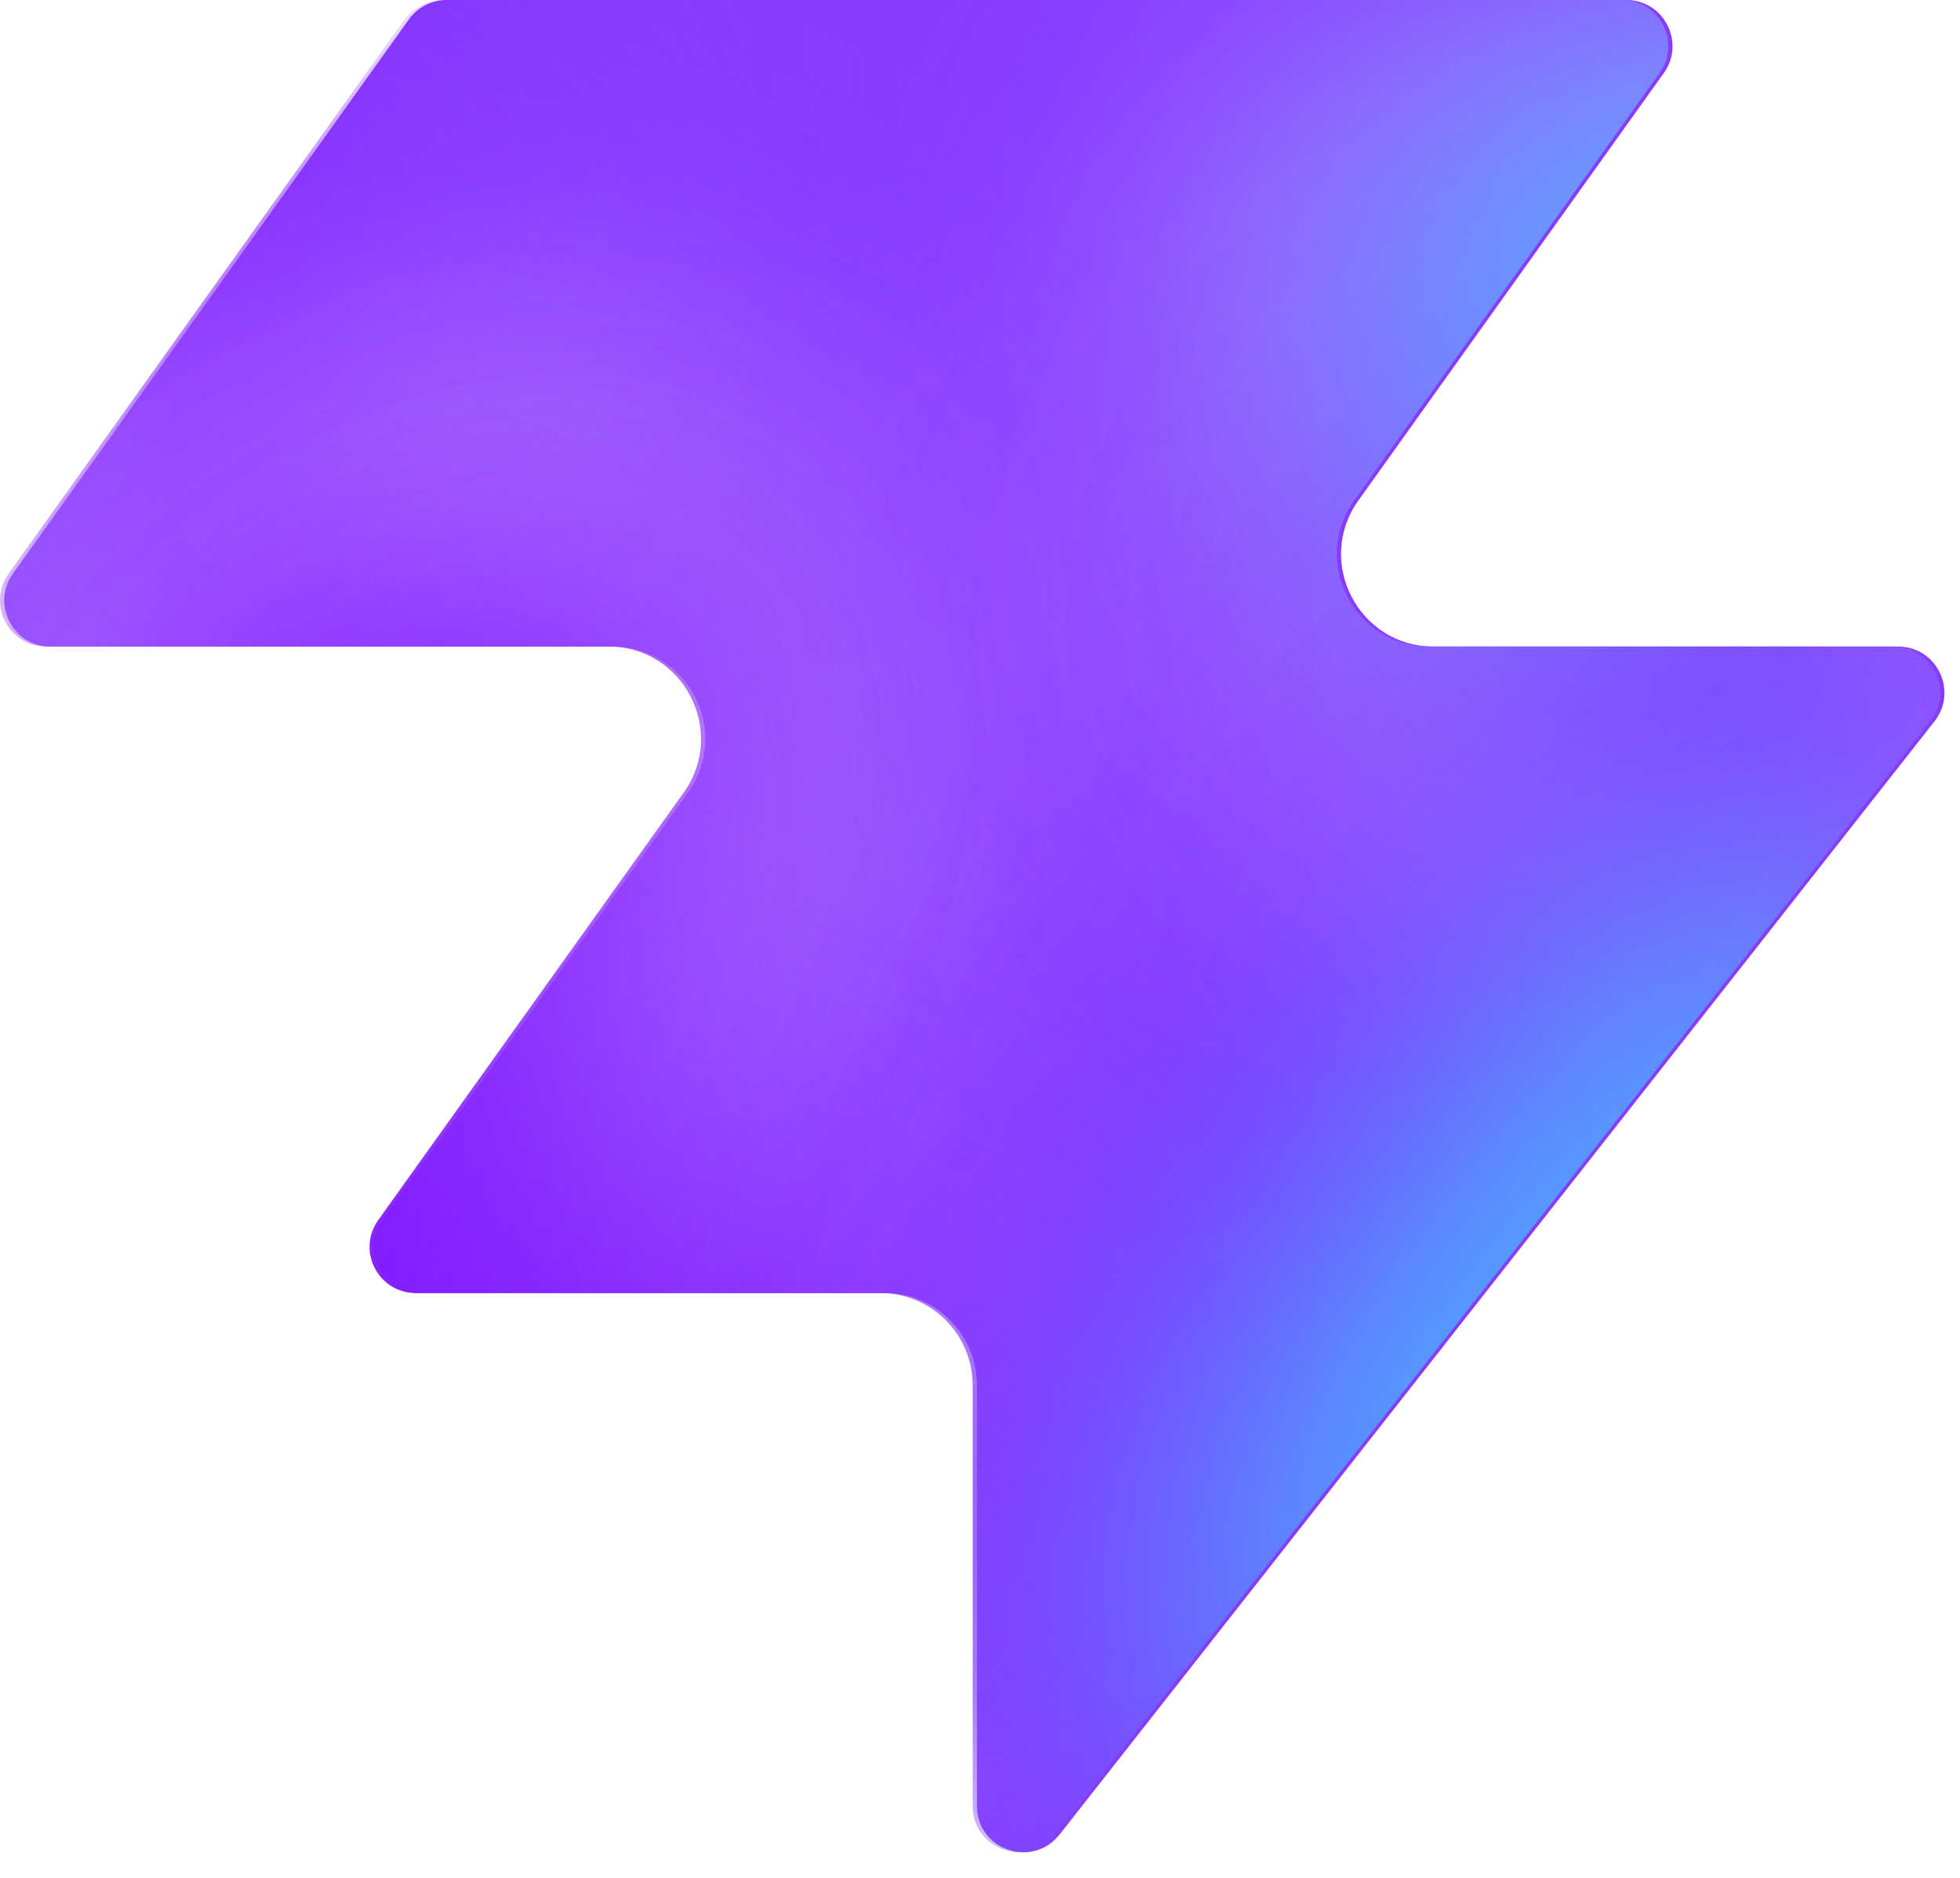
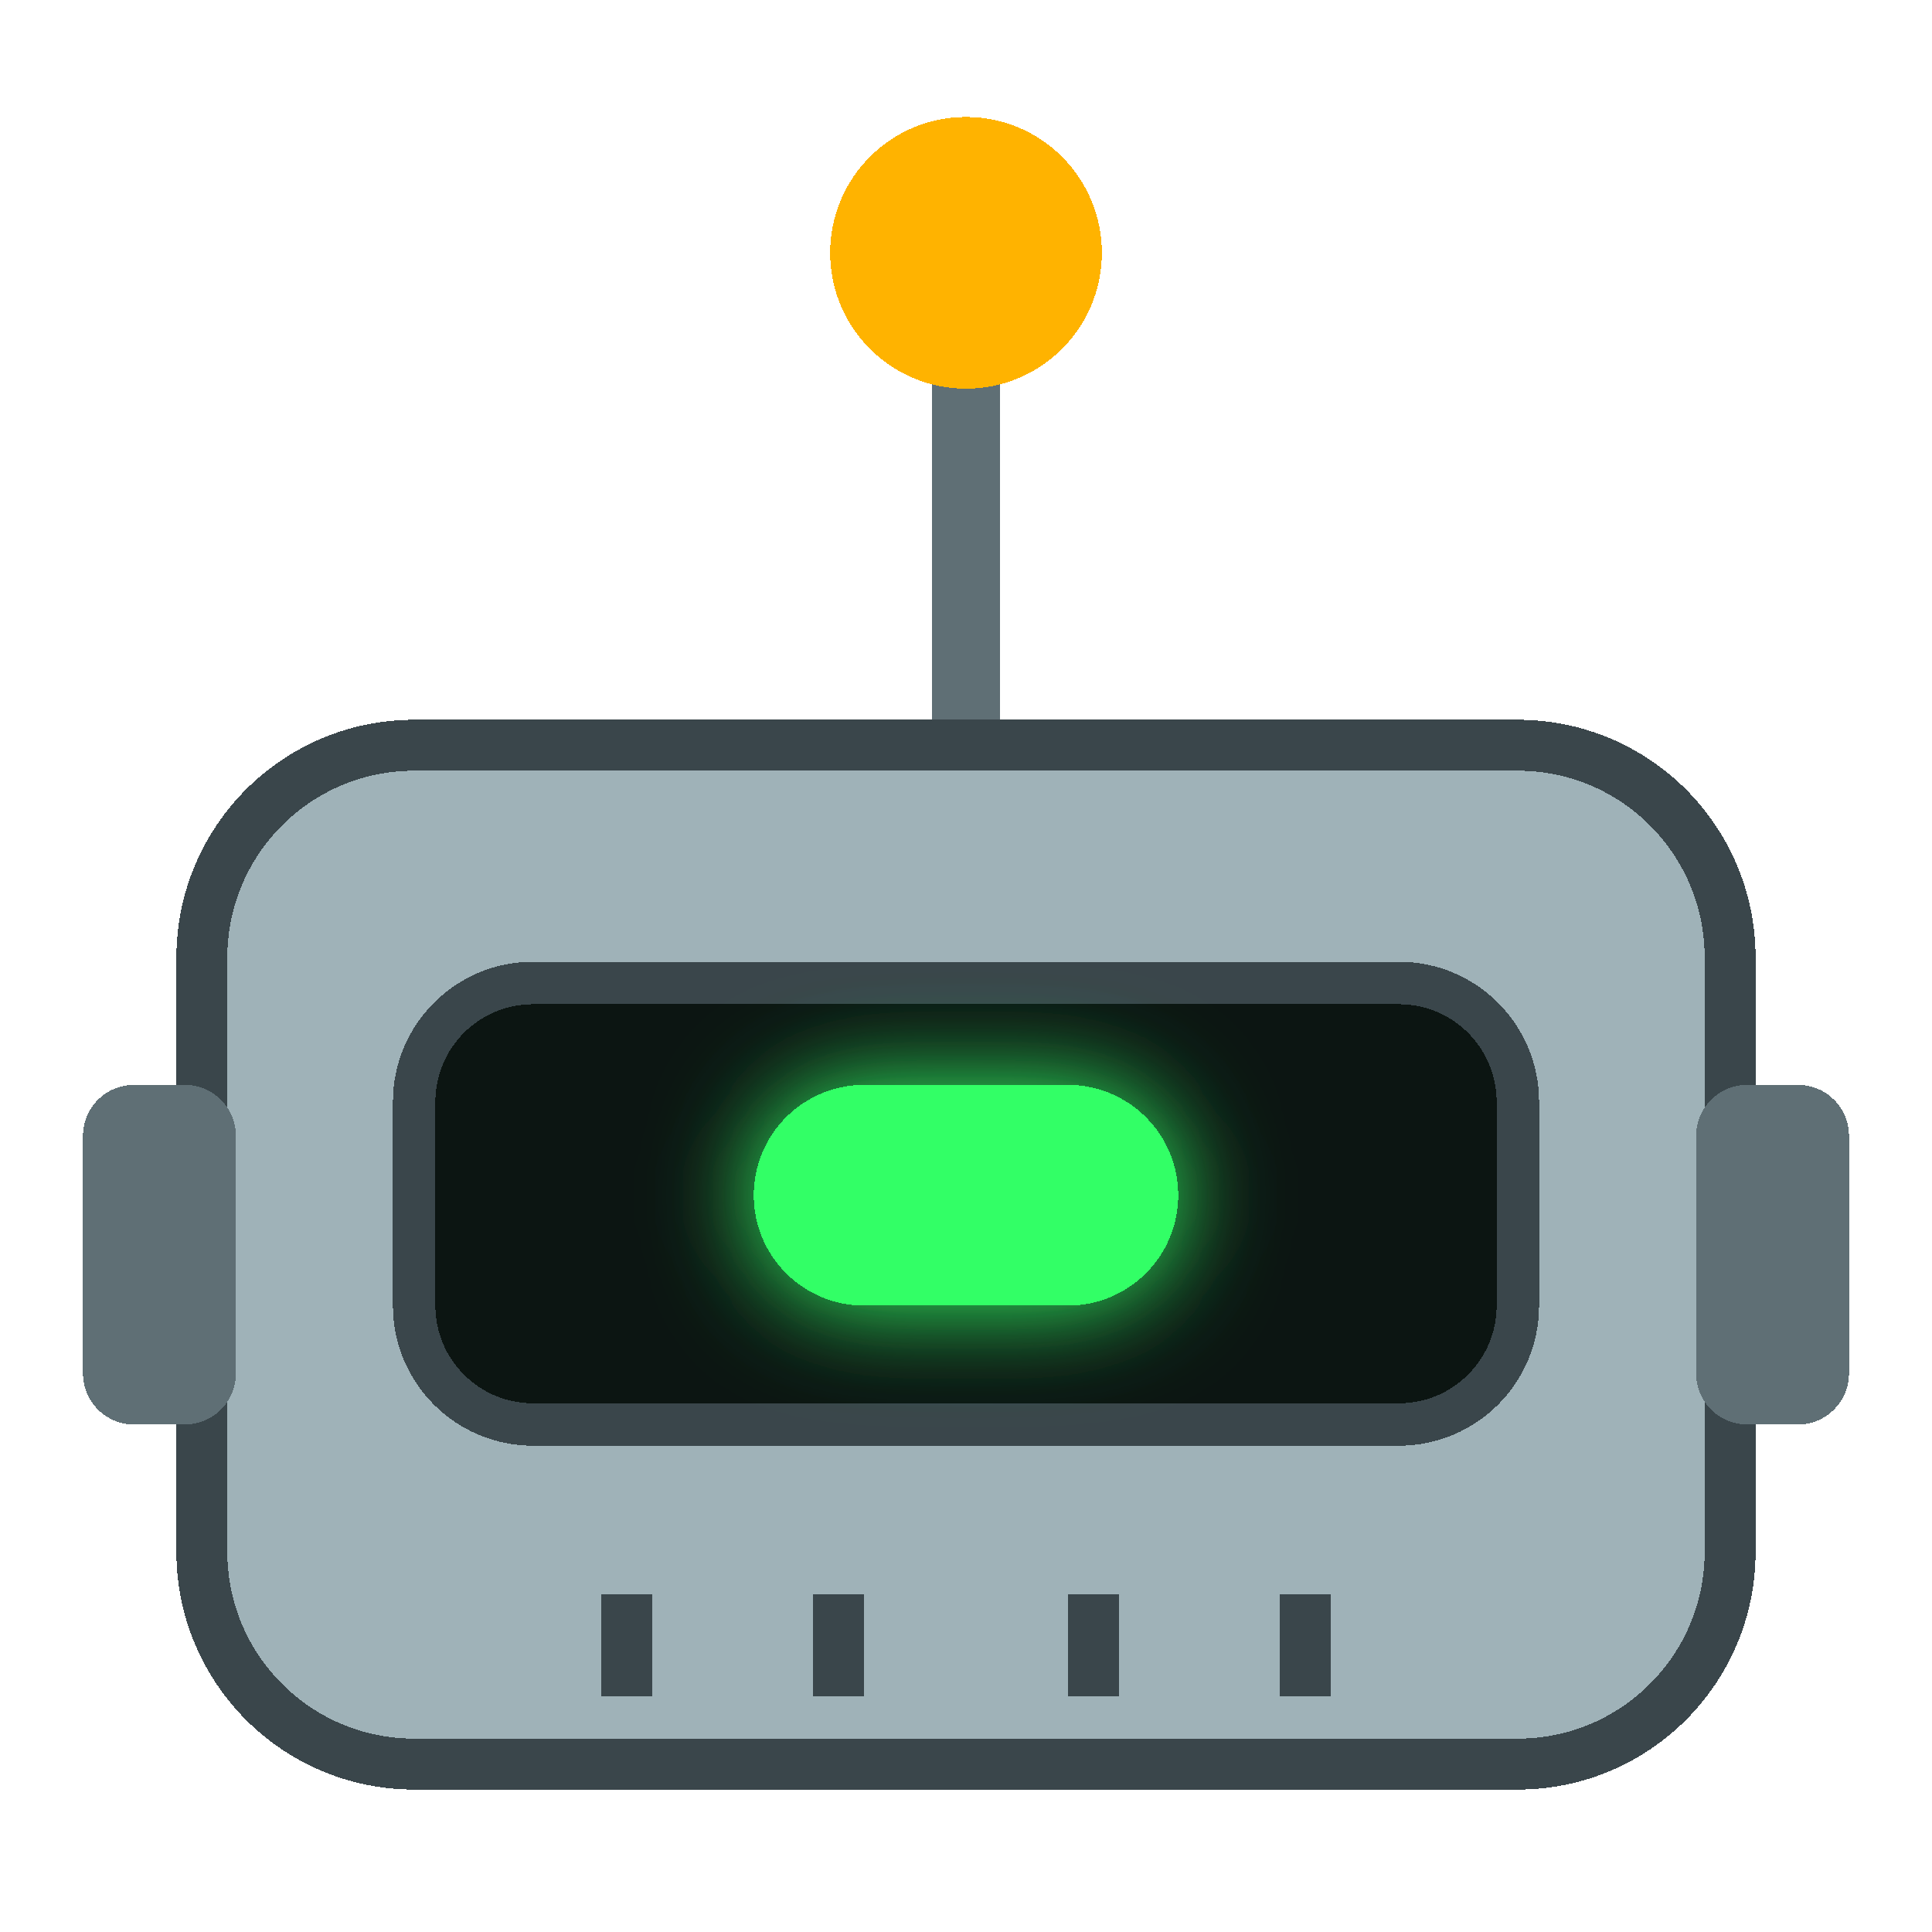
- <svg xmlns="http://www.w3.org/2000/svg" width="48" height="46" fill="none" viewBox="0 0 48 46">
-   <path fill="#863bff" d="M25.946 44.938c-.664.845-2.021.375-2.021-.698V33.937a2.26 2.26 0 0 0-2.262-2.262H10.287c-.92 0-1.456-1.04-.92-1.788l7.48-10.471c1.07-1.497 0-3.578-1.842-3.578H1.237c-.92 0-1.456-1.04-.92-1.788L10.013.474c.214-.297.556-.474.92-.474h28.894c.92 0 1.456 1.04.92 1.788l-7.48 10.471c-1.07 1.498 0 3.579 1.842 3.579h11.377c.943 0 1.473 1.088.89 1.83L25.947 44.94z" style="fill:#863bff;fill:color(display-p3 .525 .23 1);fill-opacity:1" />
-   <mask id="a" width="48" height="46" x="0" y="0" maskUnits="userSpaceOnUse" style="mask-type:alpha">
-     <path fill="#000" d="M25.842 44.938c-.664.844-2.021.375-2.021-.698V33.937a2.26 2.26 0 0 0-2.262-2.262H10.183c-.92 0-1.456-1.04-.92-1.788l7.48-10.471c1.07-1.498 0-3.579-1.842-3.579H1.133c-.92 0-1.456-1.04-.92-1.787L9.91.473c.214-.297.556-.474.92-.474h28.894c.92 0 1.456 1.04.92 1.788l-7.48 10.471c-1.07 1.498 0 3.578 1.842 3.578h11.377c.943 0 1.473 1.088.89 1.832L25.843 44.94z" style="fill:#000;fill-opacity:1" />
-   </mask>
-   <g mask="url(#a)">
-     <g filter="url(#b)">
-       <ellipse cx="5.508" cy="14.704" fill="#ede6ff" rx="5.508" ry="14.704" style="fill:#ede6ff;fill:color(display-p3 .927 .903 1);fill-opacity:1" transform="matrix(.00324 1 1 -.00324 -4.47 31.516)" />
-     </g>
-     <g filter="url(#c)">
-       <ellipse cx="10.399" cy="29.851" fill="#ede6ff" rx="10.399" ry="29.851" style="fill:#ede6ff;fill:color(display-p3 .927 .903 1);fill-opacity:1" transform="matrix(.00324 1 1 -.00324 -39.328 7.883)" />
-     </g>
-     <g filter="url(#d)">
-       <ellipse cx="5.508" cy="30.487" fill="#7e14ff" rx="5.508" ry="30.487" style="fill:#7e14ff;fill:color(display-p3 .492 .077 1);fill-opacity:1" transform="rotate(89.814 -25.913 -14.639)scale(1 -1)" />
-     </g>
-     <g filter="url(#e)">
-       <ellipse cx="5.508" cy="30.599" fill="#7e14ff" rx="5.508" ry="30.599" style="fill:#7e14ff;fill:color(display-p3 .492 .077 1);fill-opacity:1" transform="rotate(89.814 -32.644 -3.334)scale(1 -1)" />
-     </g>
-     <g filter="url(#f)">
-       <ellipse cx="5.508" cy="30.599" fill="#7e14ff" rx="5.508" ry="30.599" style="fill:#7e14ff;fill:color(display-p3 .492 .077 1);fill-opacity:1" transform="matrix(.00324 1 1 -.00324 -34.34 30.47)" />
-     </g>
-     <g filter="url(#g)">
-       <ellipse cx="14.072" cy="22.078" fill="#ede6ff" rx="14.072" ry="22.078" style="fill:#ede6ff;fill:color(display-p3 .927 .903 1);fill-opacity:1" transform="rotate(93.35 24.506 48.493)scale(-1 1)" />
-     </g>
-     <g filter="url(#h)">
-       <ellipse cx="3.47" cy="21.501" fill="#7e14ff" rx="3.47" ry="21.501" style="fill:#7e14ff;fill:color(display-p3 .492 .077 1);fill-opacity:1" transform="rotate(89.009 28.708 47.59)scale(-1 1)" />
-     </g>
-     <g filter="url(#i)">
-       <ellipse cx="3.47" cy="21.501" fill="#7e14ff" rx="3.47" ry="21.501" style="fill:#7e14ff;fill:color(display-p3 .492 .077 1);fill-opacity:1" transform="rotate(89.009 28.708 47.59)scale(-1 1)" />
-     </g>
-     <g filter="url(#j)">
-       <ellipse cx=".387" cy="8.972" fill="#7e14ff" rx="4.407" ry="29.108" style="fill:#7e14ff;fill:color(display-p3 .492 .077 1);fill-opacity:1" transform="rotate(39.51 .387 8.972)" />
-     </g>
-     <g filter="url(#k)">
-       <ellipse cx="47.523" cy="-6.092" fill="#7e14ff" rx="4.407" ry="29.108" style="fill:#7e14ff;fill:color(display-p3 .492 .077 1);fill-opacity:1" transform="rotate(37.892 47.523 -6.092)" />
-     </g>
-     <g filter="url(#l)">
-       <ellipse cx="41.412" cy="6.333" fill="#47bfff" rx="5.971" ry="9.665" style="fill:#47bfff;fill:color(display-p3 .28 .748 1);fill-opacity:1" transform="rotate(37.892 41.412 6.333)" />
-     </g>
-     <g filter="url(#m)">
-       <ellipse cx="-1.879" cy="38.332" fill="#7e14ff" rx="4.407" ry="29.108" style="fill:#7e14ff;fill:color(display-p3 .492 .077 1);fill-opacity:1" transform="rotate(37.892 -1.88 38.332)" />
-     </g>
-     <g filter="url(#n)">
-       <ellipse cx="-1.879" cy="38.332" fill="#7e14ff" rx="4.407" ry="29.108" style="fill:#7e14ff;fill:color(display-p3 .492 .077 1);fill-opacity:1" transform="rotate(37.892 -1.88 38.332)" />
-     </g>
-     <g filter="url(#o)">
-       <ellipse cx="35.651" cy="29.907" fill="#7e14ff" rx="4.407" ry="29.108" style="fill:#7e14ff;fill:color(display-p3 .492 .077 1);fill-opacity:1" transform="rotate(37.892 35.651 29.907)" />
-     </g>
-     <g filter="url(#p)">
-       <ellipse cx="38.418" cy="32.4" fill="#47bfff" rx="5.971" ry="15.297" style="fill:#47bfff;fill:color(display-p3 .28 .748 1);fill-opacity:1" transform="rotate(37.892 38.418 32.4)" />
-     </g>
-   </g>
+ <svg xmlns="http://www.w3.org/2000/svg" viewBox="0 0 512 512">
  <defs>
-     <filter id="b" width="60.045" height="41.654" x="-19.77" y="16.149" color-interpolation-filters="sRGB" filterUnits="userSpaceOnUse">
-       <feFlood flood-opacity="0" result="BackgroundImageFix" />
-       <feBlend in="SourceGraphic" in2="BackgroundImageFix" result="shape" />
-       <feGaussianBlur result="effect1_foregroundBlur_2002_17158" stdDeviation="7.659" />
-     </filter>
-     <filter id="c" width="90.34" height="51.437" x="-54.613" y="-7.533" color-interpolation-filters="sRGB" filterUnits="userSpaceOnUse">
-       <feFlood flood-opacity="0" result="BackgroundImageFix" />
-       <feBlend in="SourceGraphic" in2="BackgroundImageFix" result="shape" />
-       <feGaussianBlur result="effect1_foregroundBlur_2002_17158" stdDeviation="7.659" />
-     </filter>
-     <filter id="d" width="79.355" height="29.4" x="-49.64" y="2.03" color-interpolation-filters="sRGB" filterUnits="userSpaceOnUse">
-       <feFlood flood-opacity="0" result="BackgroundImageFix" />
-       <feBlend in="SourceGraphic" in2="BackgroundImageFix" result="shape" />
-       <feGaussianBlur result="effect1_foregroundBlur_2002_17158" stdDeviation="4.596" />
-     </filter>
-     <filter id="e" width="79.579" height="29.4" x="-45.045" y="20.029" color-interpolation-filters="sRGB" filterUnits="userSpaceOnUse">
-       <feFlood flood-opacity="0" result="BackgroundImageFix" />
-       <feBlend in="SourceGraphic" in2="BackgroundImageFix" result="shape" />
-       <feGaussianBlur result="effect1_foregroundBlur_2002_17158" stdDeviation="4.596" />
-     </filter>
-     <filter id="f" width="79.579" height="29.4" x="-43.513" y="21.178" color-interpolation-filters="sRGB" filterUnits="userSpaceOnUse">
-       <feFlood flood-opacity="0" result="BackgroundImageFix" />
-       <feBlend in="SourceGraphic" in2="BackgroundImageFix" result="shape" />
-       <feGaussianBlur result="effect1_foregroundBlur_2002_17158" stdDeviation="4.596" />
-     </filter>
-     <filter id="g" width="74.749" height="58.852" x="15.756" y="-17.901" color-interpolation-filters="sRGB" filterUnits="userSpaceOnUse">
-       <feFlood flood-opacity="0" result="BackgroundImageFix" />
-       <feBlend in="SourceGraphic" in2="BackgroundImageFix" result="shape" />
-       <feGaussianBlur result="effect1_foregroundBlur_2002_17158" stdDeviation="7.659" />
-     </filter>
-     <filter id="h" width="61.377" height="25.362" x="23.548" y="2.284" color-interpolation-filters="sRGB" filterUnits="userSpaceOnUse">
-       <feFlood flood-opacity="0" result="BackgroundImageFix" />
-       <feBlend in="SourceGraphic" in2="BackgroundImageFix" result="shape" />
-       <feGaussianBlur result="effect1_foregroundBlur_2002_17158" stdDeviation="4.596" />
-     </filter>
-     <filter id="i" width="61.377" height="25.362" x="23.548" y="2.284" color-interpolation-filters="sRGB" filterUnits="userSpaceOnUse">
-       <feFlood flood-opacity="0" result="BackgroundImageFix" />
-       <feBlend in="SourceGraphic" in2="BackgroundImageFix" result="shape" />
-       <feGaussianBlur result="effect1_foregroundBlur_2002_17158" stdDeviation="4.596" />
-     </filter>
-     <filter id="j" width="56.045" height="63.649" x="-27.636" y="-22.853" color-interpolation-filters="sRGB" filterUnits="userSpaceOnUse">
-       <feFlood flood-opacity="0" result="BackgroundImageFix" />
-       <feBlend in="SourceGraphic" in2="BackgroundImageFix" result="shape" />
-       <feGaussianBlur result="effect1_foregroundBlur_2002_17158" stdDeviation="4.596" />
-     </filter>
-     <filter id="k" width="54.814" height="64.646" x="20.116" y="-38.415" color-interpolation-filters="sRGB" filterUnits="userSpaceOnUse">
-       <feFlood flood-opacity="0" result="BackgroundImageFix" />
-       <feBlend in="SourceGraphic" in2="BackgroundImageFix" result="shape" />
-       <feGaussianBlur result="effect1_foregroundBlur_2002_17158" stdDeviation="4.596" />
-     </filter>
-     <filter id="l" width="33.541" height="35.313" x="24.641" y="-11.323" color-interpolation-filters="sRGB" filterUnits="userSpaceOnUse">
-       <feFlood flood-opacity="0" result="BackgroundImageFix" />
-       <feBlend in="SourceGraphic" in2="BackgroundImageFix" result="shape" />
-       <feGaussianBlur result="effect1_foregroundBlur_2002_17158" stdDeviation="4.596" />
-     </filter>
-     <filter id="m" width="54.814" height="64.646" x="-29.286" y="6.009" color-interpolation-filters="sRGB" filterUnits="userSpaceOnUse">
-       <feFlood flood-opacity="0" result="BackgroundImageFix" />
-       <feBlend in="SourceGraphic" in2="BackgroundImageFix" result="shape" />
-       <feGaussianBlur result="effect1_foregroundBlur_2002_17158" stdDeviation="4.596" />
-     </filter>
-     <filter id="n" width="54.814" height="64.646" x="-29.286" y="6.009" color-interpolation-filters="sRGB" filterUnits="userSpaceOnUse">
-       <feFlood flood-opacity="0" result="BackgroundImageFix" />
-       <feBlend in="SourceGraphic" in2="BackgroundImageFix" result="shape" />
-       <feGaussianBlur result="effect1_foregroundBlur_2002_17158" stdDeviation="4.596" />
-     </filter>
-     <filter id="o" width="54.814" height="64.646" x="8.244" y="-2.416" color-interpolation-filters="sRGB" filterUnits="userSpaceOnUse">
-       <feFlood flood-opacity="0" result="BackgroundImageFix" />
-       <feBlend in="SourceGraphic" in2="BackgroundImageFix" result="shape" />
-       <feGaussianBlur result="effect1_foregroundBlur_2002_17158" stdDeviation="4.596" />
-     </filter>
-     <filter id="p" width="39.409" height="43.623" x="18.713" y="10.588" color-interpolation-filters="sRGB" filterUnits="userSpaceOnUse">
-       <feFlood flood-opacity="0" result="BackgroundImageFix" />
-       <feBlend in="SourceGraphic" in2="BackgroundImageFix" result="shape" />
-       <feGaussianBlur result="effect1_foregroundBlur_2002_17158" stdDeviation="4.596" />
+     <filter id="glow" x="-1" y="-1" width="3" height="3">
+       <feGaussianBlur stdDeviation="0.6" result="b" />
+       <feMerge>
+         <feMergeNode in="b" />
+         <feMergeNode in="SourceGraphic" />
+       </feMerge>
    </filter>
  </defs>
+   <g transform="translate(256 256) scale(22.5) translate(-14 -6.6)" shape-rendering="crispEdges">
+     <rect x="13.6" y="-1.5" width="0.8" height="6" fill="#5f6f75" />
+     <circle cx="14" cy="-1.8" r="1.6" fill="#ffb300" />
+     <rect x="5" y="4" width="18" height="12" rx="2.5" fill="#9fb2b8" stroke="#3a464b" stroke-width="0.6" />
+     <rect x="3.6" y="8" width="1.8" height="4" rx="0.6" fill="#5f6f75" />
+     <rect x="22.6" y="8" width="1.8" height="4" rx="0.6" fill="#5f6f75" />
+     <rect x="7.5" y="6.8" width="13" height="5.2" rx="1.4" fill="#0c1512" stroke="#3a464b" stroke-width="0.5" />
+     <rect x="11.5" y="8" width="5" height="2.6" rx="1.3" fill="#33ff66" filter="url(#glow)" />
+     <path d="M10 14 V15.2 M12.5 14 V15.2 M15.5 14 V15.2 M18 14 V15.2" stroke="#3a464b" stroke-width="0.6" />
+   </g>
</svg>
